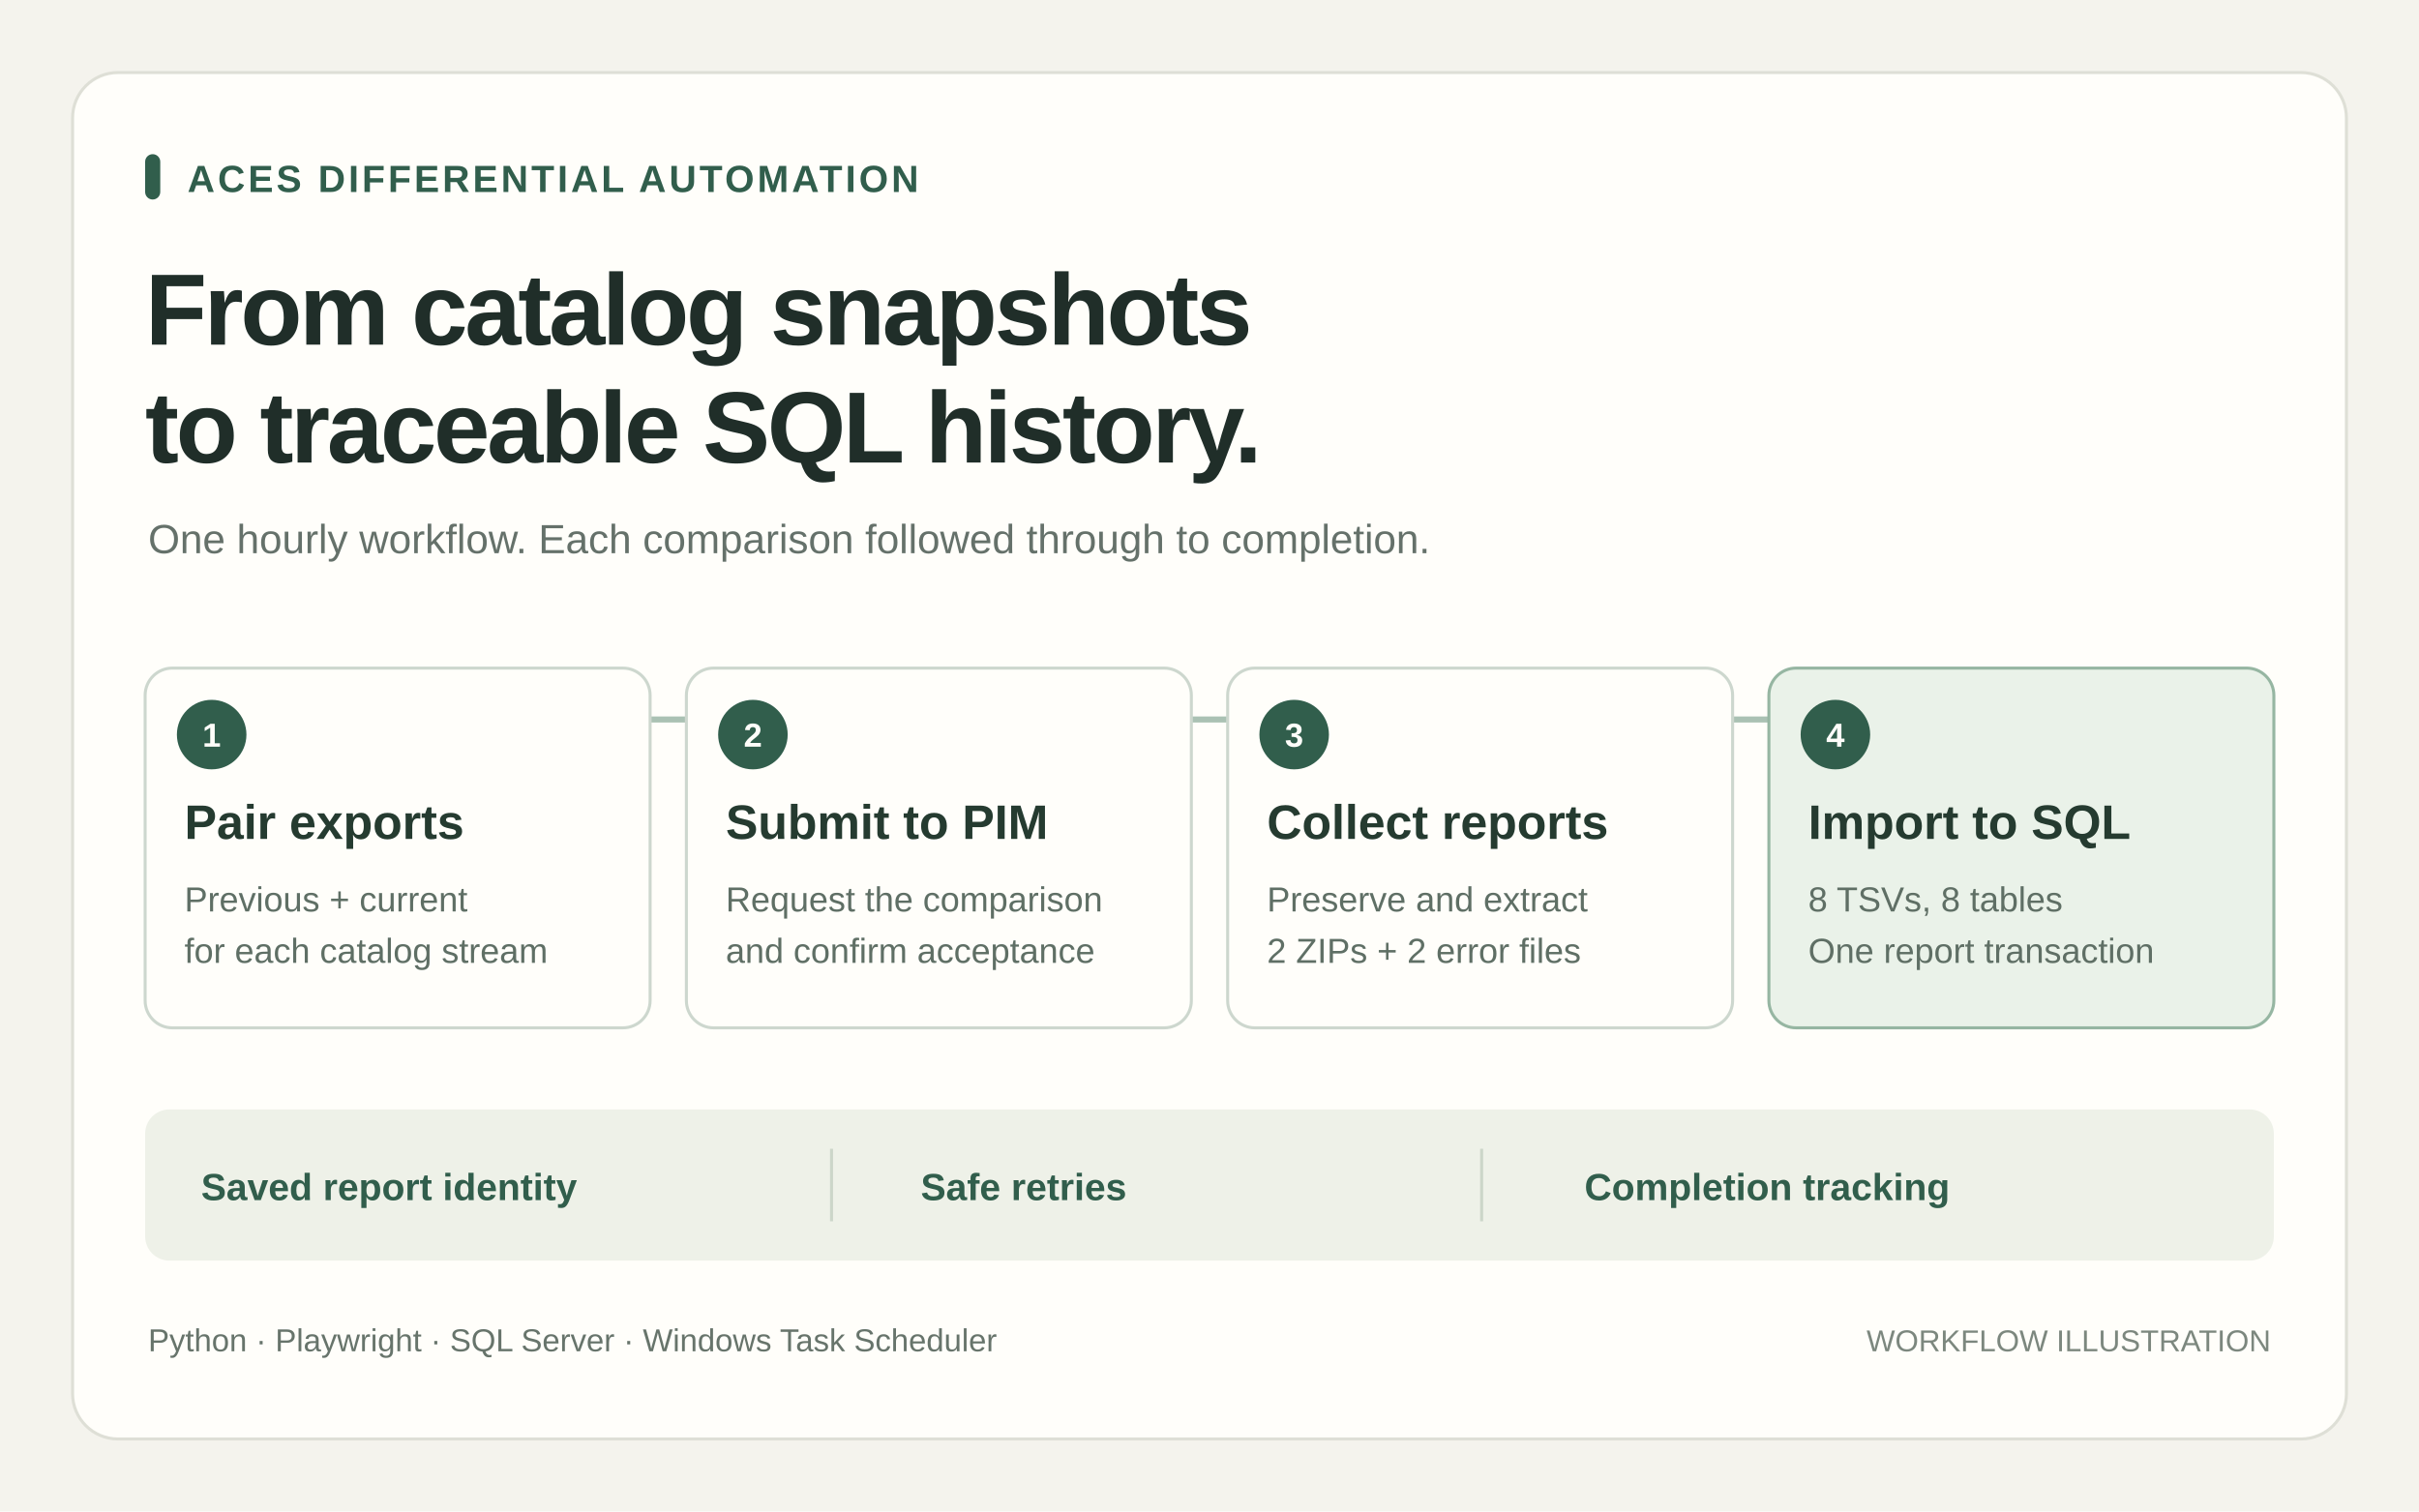
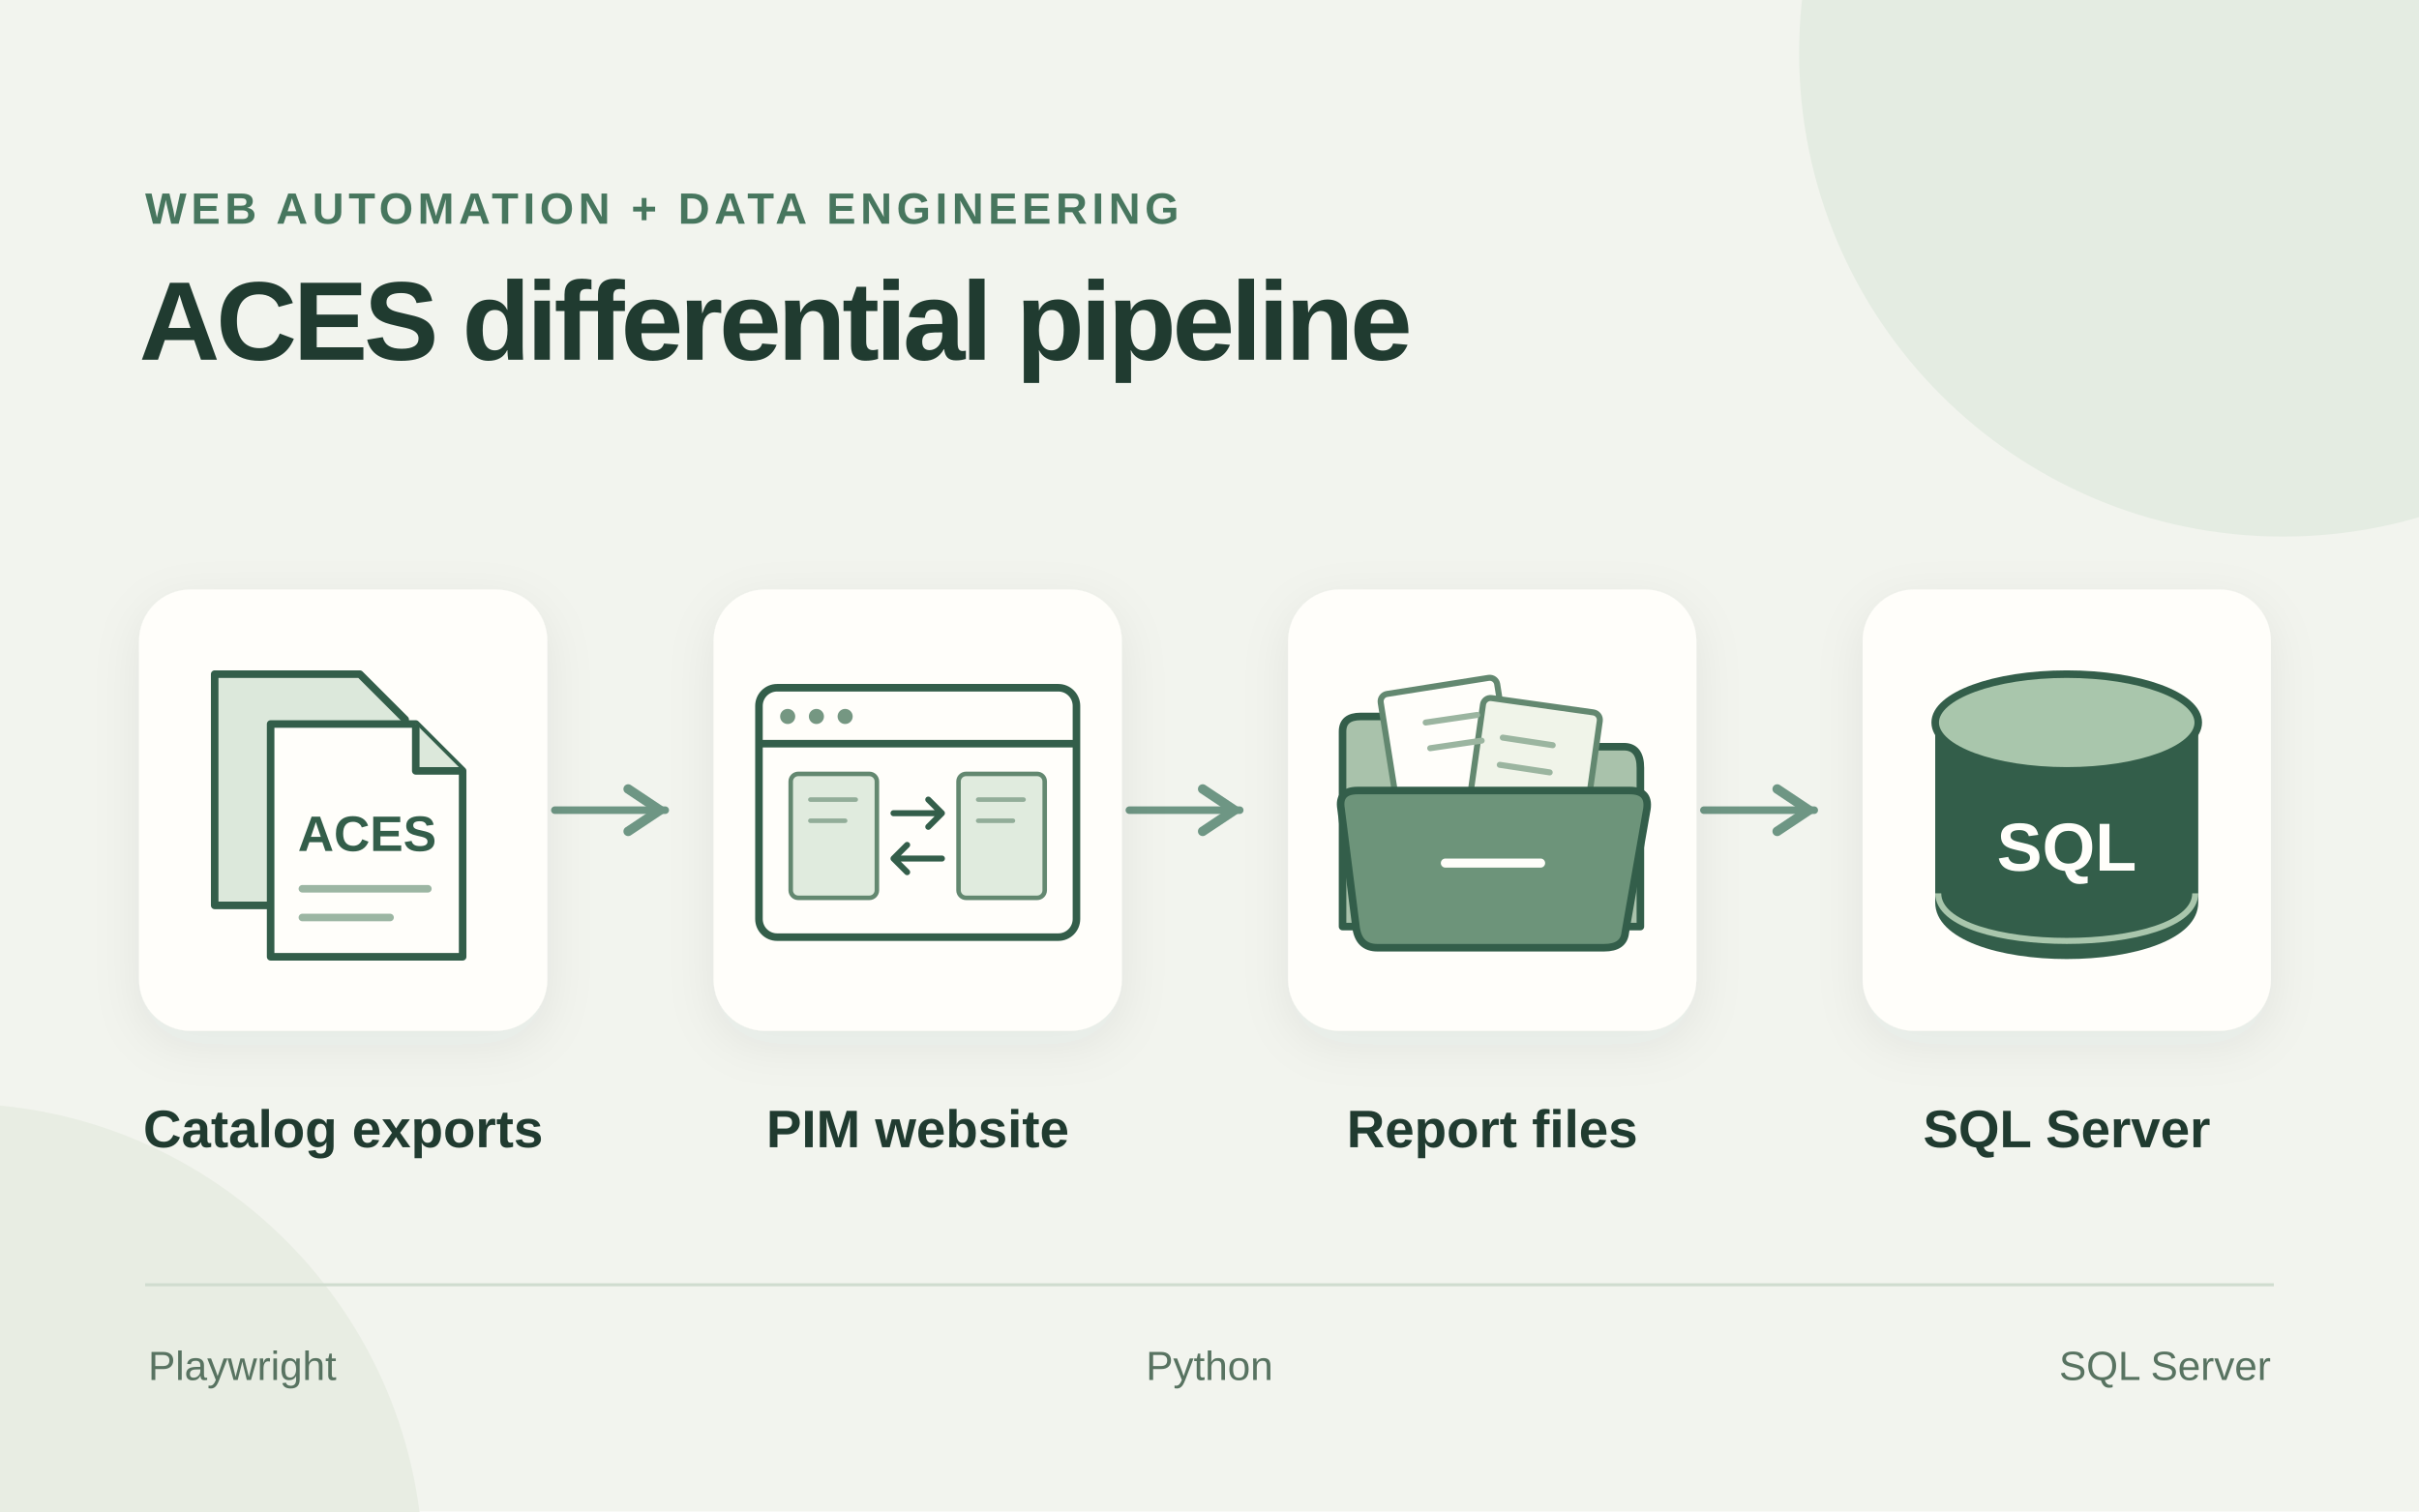
<svg xmlns="http://www.w3.org/2000/svg" width="1600" height="1000" viewBox="0 0 1600 1000" role="img" aria-labelledby="title desc">
-   <rect width="1600" height="1000" fill="#f4f3ed" />
-   <rect x="48" y="48" width="1504" height="904" rx="30" fill="#fffefa" stroke="#dedfd6" stroke-width="2" />
+   <defs>
+     <filter id="shadow" x="-20%" y="-20%" width="140%" height="150%">
+       <feDropShadow dx="0" dy="9" stdDeviation="16" flood-color="#274d42" flood-opacity=".07" />
+     </filter>
+     <marker id="arrow" viewBox="0 0 10 10" refX="8" refY="5" markerWidth="7" markerHeight="7" orient="auto-start-reverse">
+       <path d="M1 1 L7 5 L1 9" fill="none" stroke="#6e9684" stroke-width="1.8" stroke-linecap="round" stroke-linejoin="round" />
+     </marker>
+   </defs>
+   <rect width="1600" height="1000" fill="#f2f4ee" />
+   <circle cx="1510" cy="35" r="320" fill="#e4ece2" />
+   <circle cx="-30" cy="1040" r="310" fill="#e8ede3" />
  <g font-family="Segoe UI, Arial, sans-serif">
-     <rect x="96" y="102" width="10" height="30" rx="5" fill="#315e4c" />
-     <text x="124" y="127" font-size="25" font-weight="650" letter-spacing="2" fill="#315e4c">ACES DIFFERENTIAL AUTOMATION</text>
-     <text x="96" y="228" font-size="67" font-weight="650" letter-spacing="-2" fill="#202e29">From catalog snapshots</text>
-     <text x="96" y="306" font-size="67" font-weight="650" letter-spacing="-2" fill="#202e29">to traceable SQL history.</text>
-     <text x="98" y="366" font-size="27" fill="#65716a">One hourly workflow. Each comparison followed through to completion.</text>
-     <path d="M252 476 H1350" stroke="#aac1b3" stroke-width="4" />
-     <g fill="#fffefa" stroke="#cdd7ce" stroke-width="2">
-       <rect x="96" y="442" width="334" height="238" rx="18" />
-       <rect x="454" y="442" width="334" height="238" rx="18" />
-       <rect x="812" y="442" width="334" height="238" rx="18" />
-       <rect x="1170" y="442" width="334" height="238" rx="18" fill="#eaf2e9" stroke="#96b6a2" />
+     <text x="96" y="148" font-size="29" font-weight="600" letter-spacing="3" fill="#47765e">WEB AUTOMATION + DATA ENGINEERING</text>
+     <text x="92" y="238" font-size="74" font-weight="650" letter-spacing="-2.5" fill="#203b30">ACES differential pipeline</text>
+     <g stroke="#6e9684" stroke-width="5" stroke-linecap="round" marker-end="url(#arrow)">
+       <path d="M367 536 H440" />
+       <path d="M747 536 H820" />
+       <path d="M1127 536 H1200" />
    </g>
-     <g fill="#315e4c">
-       <circle cx="140" cy="486" r="23" />
-       <circle cx="498" cy="486" r="23" />
-       <circle cx="856" cy="486" r="23" />
-       <circle cx="1214" cy="486" r="23" />
+     <g fill="#fffefa" filter="url(#shadow)">
+       <rect x="92" y="390" width="270" height="292" rx="34" />
+       <rect x="472" y="390" width="270" height="292" rx="34" />
+       <rect x="852" y="390" width="270" height="292" rx="34" />
+       <rect x="1232" y="390" width="270" height="292" rx="34" />
    </g>
-     <g font-size="22" font-weight="650" fill="#fffefa" text-anchor="middle">
-       <text x="140" y="494">1</text>
-       <text x="498" y="494">2</text>
-       <text x="856" y="494">3</text>
-       <text x="1214" y="494">4</text>
+     <g stroke="#335e4a" stroke-width="5" stroke-linejoin="round">
+       <path d="M142 446 H238 L268 476 V599 H142 Z" fill="#dce8db" />
+       <path d="M179 479 H275 L306 510 V633 H179 Z" fill="#fffefa" />
+       <path d="M275 479 V510 H306" fill="#dce8db" />
+       <path d="M200 588 H283 M200 607 H258" stroke="#9cb6a3" stroke-width="5" stroke-linecap="round" />
    </g>
-     <g font-size="32" font-weight="650" fill="#253b30">
-       <text x="122" y="555">Pair exports</text>
-       <text x="480" y="555">Submit to PIM</text>
-       <text x="838" y="555">Collect reports</text>
-       <text x="1196" y="555">Import to SQL</text>
+     <text x="197" y="563" font-size="33" font-weight="700" fill="#335e4a">ACES</text>
+     <g stroke="#335e4a" stroke-width="5" stroke-linejoin="round">
+       <rect x="502" y="455" width="210" height="165" rx="12" fill="#fffefa" />
+       <path d="M504 492 H710" />
    </g>
-     <g font-size="23" fill="#5f6f65">
-       <text x="122" y="603">Previous + current</text>
-       <text x="122" y="637">for each catalog stream</text>
-       <text x="480" y="603">Request the comparison</text>
-       <text x="480" y="637">and confirm acceptance</text>
-       <text x="838" y="603">Preserve and extract</text>
-       <text x="838" y="637">2 ZIPs + 2 error files</text>
-       <text x="1196" y="603">8 TSVs, 8 tables</text>
-       <text x="1196" y="637">One report transaction</text>
+     <g fill="#759782">
+       <circle cx="521" cy="474" r="5" />
+       <circle cx="540" cy="474" r="5" />
+       <circle cx="559" cy="474" r="5" />
    </g>
-     <rect x="96" y="734" width="1408" height="100" rx="16" fill="#eef1e8" />
-     <g fill="#315e4c" font-size="25" font-weight="600">
-       <text x="133" y="794">Saved report identity</text>
-       <text x="609" y="794">Safe retries</text>
-       <text x="1048" y="794">Completion tracking</text>
+     <g fill="#e0ebde" stroke="#638870" stroke-width="3">
+       <rect x="523" y="512" width="57" height="82" rx="5" />
+       <rect x="634" y="512" width="57" height="82" rx="5" />
    </g>
-     <path d="M550 760 V808 M980 760 V808" stroke="#ccd6c9" stroke-width="2" />
-     <text x="98" y="894" font-size="21" fill="#67746b">Python · Playwright · SQL Server · Windows Task Scheduler</text>
-     <text x="1502" y="894" font-size="20" text-anchor="end" fill="#7c877e">WORKFLOW ILLUSTRATION</text>
+     <g stroke="#335e4a" stroke-width="4" stroke-linecap="round" stroke-linejoin="round" fill="none">
+       <path d="M591 538 H623 L614 529 M623 538 L614 547" />
+       <path d="M623 568 H591 L600 559 M591 568 L600 577" />
+       <path d="M536 529 H566 M536 543 H559 M647 529 H677 M647 543 H670" stroke="#92ad99" stroke-width="3" />
+     </g>
+     <path d="M888 484 Q888 474 900 474 H956 L974 494 H1074 Q1085 494 1085 508 V613 H888 Z" fill="#a9c2ab" stroke="#335e4a" stroke-width="5" stroke-linejoin="round" />
+     <rect x="922" y="453" width="78" height="128" rx="5" fill="#fffefa" stroke="#638870" stroke-width="4" transform="rotate(-9 961 517)" />
+     <rect x="973" y="466" width="78" height="119" rx="5" fill="#f0f4e9" stroke="#638870" stroke-width="4" transform="rotate(8 1012 525)" />
+     <g stroke="#9bb5a0" stroke-width="4" stroke-linecap="round">
+       <path d="M943 478 L977 473 M946 495 L980 490 M994 488 L1027 493 M992 506 L1025 511" />
+     </g>
+     <path d="M887 535 Q885 523 898 523 H1078 Q1092 523 1089 537 L1075 617 Q1074 627 1061 627 H911 Q899 627 897 614 Z" fill="#6d947a" stroke="#335e4a" stroke-width="5" stroke-linejoin="round" />
+     <path d="M956 571 H1019" stroke="#fffefa" stroke-width="6" stroke-linecap="round" />
+     <path d="M1280 478 V597 C1280 647 1454 647 1454 597 V478 Z" fill="#335e4a" />
+     <ellipse cx="1367" cy="478" rx="87" ry="32" fill="#a9c6ac" stroke="#335e4a" stroke-width="5" />
+     <path d="M1282 591 C1282 633 1452 633 1452 591" fill="none" stroke="#a9c6ac" stroke-width="4" />
+     <text x="1367" y="576" font-size="45" font-weight="650" text-anchor="middle" fill="#fffefa">SQL</text>
+     <g font-size="35" font-weight="600" text-anchor="middle" fill="#203b30">
+       <text x="227" y="759">Catalog exports</text>
+       <text x="607" y="759">PIM website</text>
+       <text x="987" y="759">Report files</text>
+       <text x="1367" y="759">SQL Server</text>
+     </g>
+     <path d="M96 850 H1504" stroke="#d0dccf" stroke-width="2" />
+     <text x="98" y="913" font-size="27" fill="#587361">Playwright</text>
+     <text x="800" y="913" font-size="27" text-anchor="middle" fill="#587361">Python</text>
+     <text x="1502" y="913" font-size="27" text-anchor="end" fill="#587361">SQL Server</text>
  </g>
</svg>
